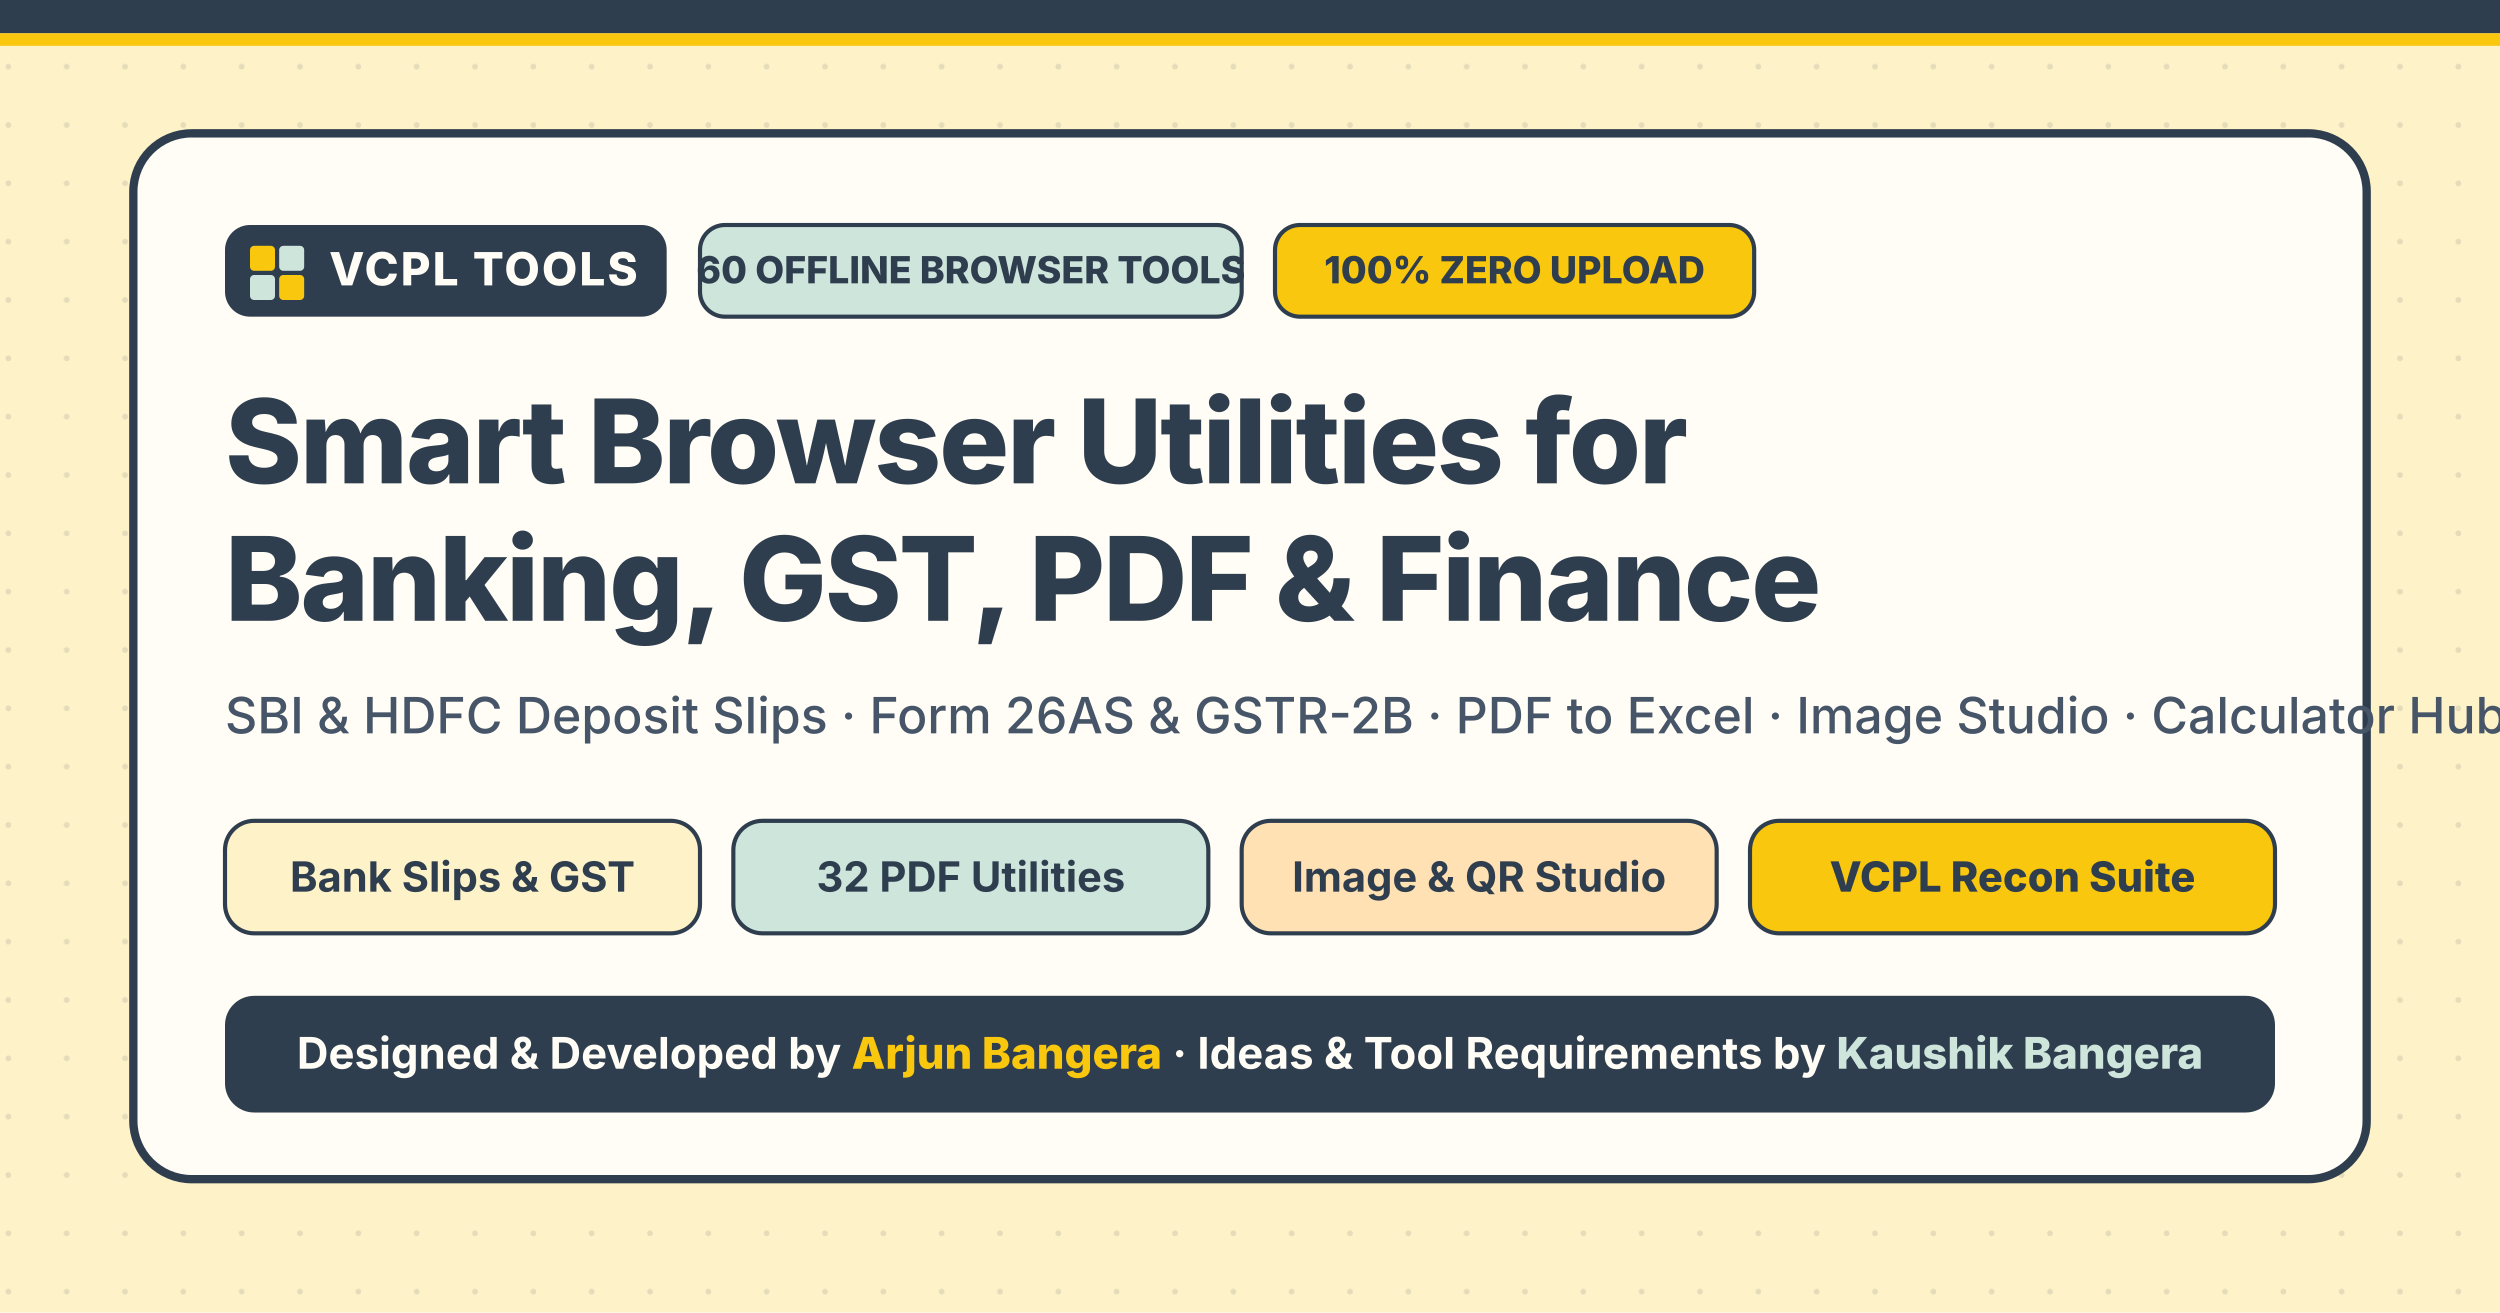
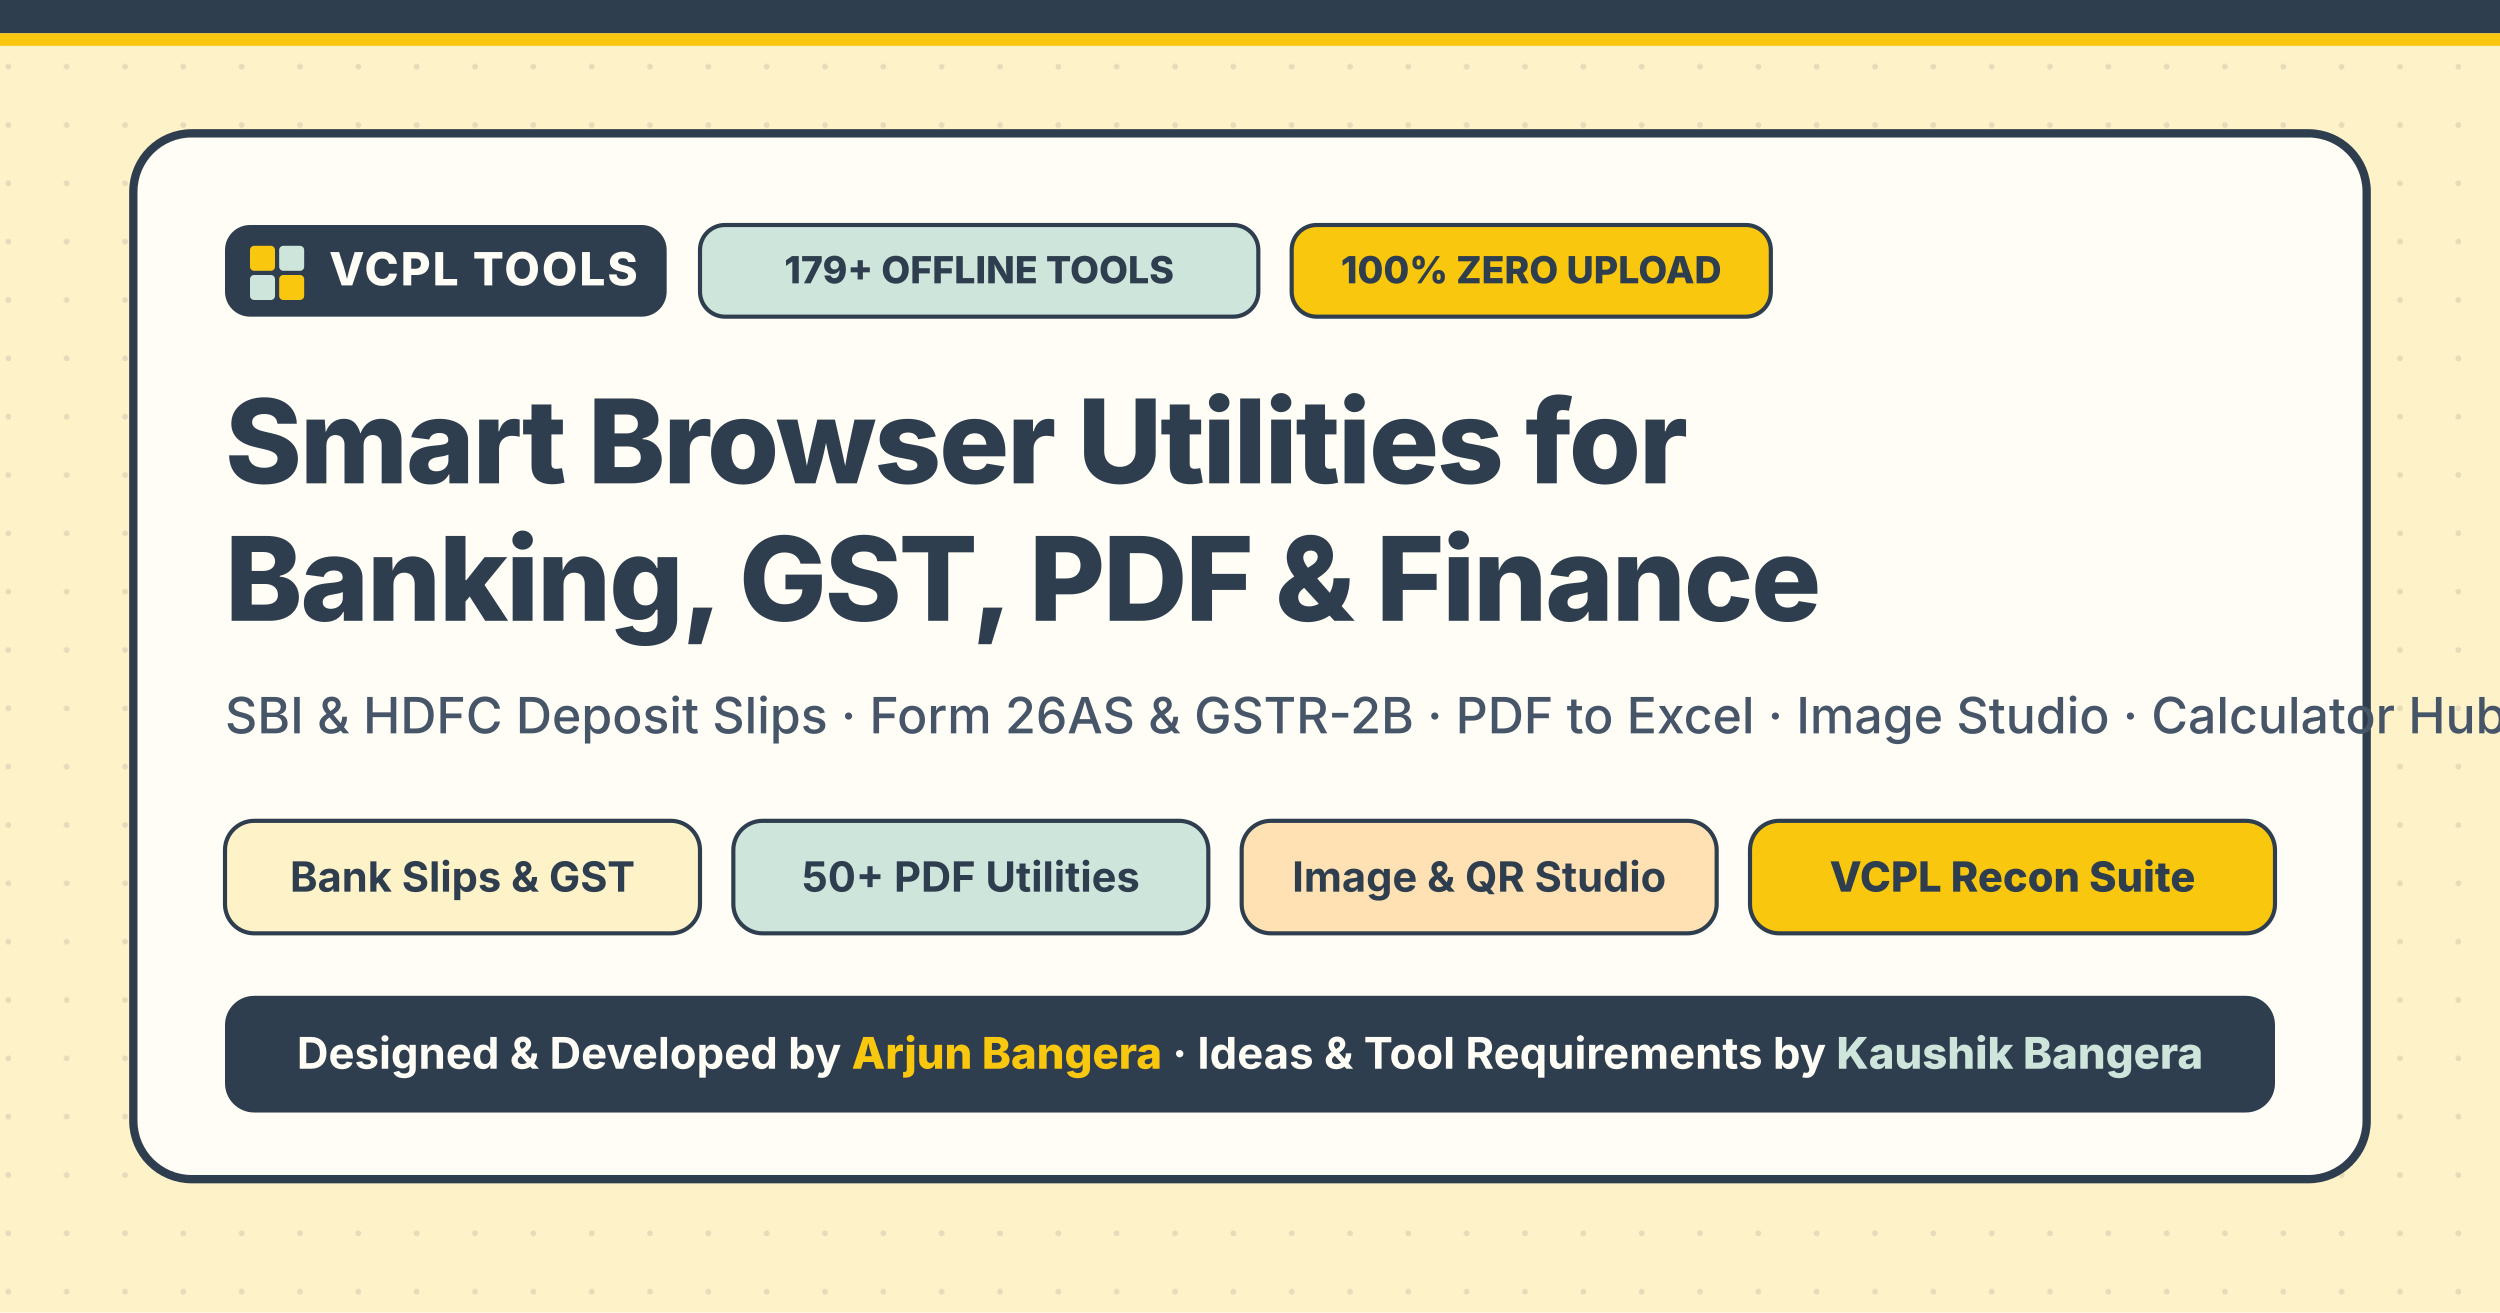
<svg xmlns="http://www.w3.org/2000/svg" viewBox="0 0 1200 630" width="1200" height="630">
  <defs>
    <pattern id="bg-dots" width="28" height="28" patternUnits="userSpaceOnUse">
      <circle cx="4" cy="4" r="1.4" fill="#2F3E4E" fill-opacity="0.12" />
    </pattern>
  </defs>
  <rect width="1200" height="630" fill="#FEF2C8" />
  <rect width="1200" height="630" fill="url(#bg-dots)" />
  <rect x="0" y="0" width="1200" height="16" fill="#2F3E4E" />
  <rect x="0" y="16" width="1200" height="6" fill="#F9C80E" />
  <rect x="64" y="64" width="1072" height="502" rx="28" fill="#FFFDF5" stroke="#2F3E4E" stroke-width="4" />
  <rect x="72" y="72" width="1072" height="502" rx="28" fill="none" />
  <rect x="108" y="108" width="212" height="44" rx="12" fill="#2F3E4E" />
  <rect x="120" y="118" width="12" height="12" rx="2" fill="#F9C80E" />
  <rect x="134" y="118" width="12" height="12" rx="2" fill="#CEE5DC" />
  <rect x="120" y="132" width="12" height="12" rx="2" fill="#CEE5DC" />
  <rect x="134" y="132" width="12" height="12" rx="2" fill="#F9C80E" />
  <text x="158" y="137" fill="#FFFDF5" font-family="system-ui, -apple-system, sans-serif" font-weight="800" font-size="22" letter-spacing="1">VCPL TOOLS</text>
-   <rect x="336" y="108" width="260" height="44" rx="12" fill="#CEE5DC" stroke="#2F3E4E" stroke-width="2" />
-   <text x="466" y="136" text-anchor="middle" fill="#2F3E4E" font-family="system-ui, -apple-system, sans-serif" font-weight="800" font-size="18">60 OFFLINE BROWSER TOOLS</text>
-   <rect x="612" y="108" width="230" height="44" rx="12" fill="#F9C80E" stroke="#2F3E4E" stroke-width="2" />
-   <text x="727" y="136" text-anchor="middle" fill="#2F3E4E" font-family="system-ui, -apple-system, sans-serif" font-weight="800" font-size="18">100% ZERO UPLOAD</text>
+   <rect x="336" y="108" width="268" height="44" rx="12" fill="#CEE5DC" stroke="#2F3E4E" stroke-width="2" />
+   <text x="470" y="136" text-anchor="middle" fill="#2F3E4E" font-family="system-ui, -apple-system, sans-serif" font-weight="800" font-size="18">179+ OFFLINE TOOLS</text>
+   <rect x="620" y="108" width="230" height="44" rx="12" fill="#F9C80E" stroke="#2F3E4E" stroke-width="2" />
+   <text x="735" y="136" text-anchor="middle" fill="#2F3E4E" font-family="system-ui, -apple-system, sans-serif" font-weight="800" font-size="18">100% ZERO UPLOAD</text>
  <text x="108" y="232" fill="#2F3E4E" font-family="system-ui, -apple-system, sans-serif" font-weight="800" font-size="56" letter-spacing="-1">Smart Browser Utilities for</text>
  <text x="108" y="298" fill="#2F3E4E" font-family="system-ui, -apple-system, sans-serif" font-weight="800" font-size="56" letter-spacing="-1">Banking, GST, PDF &amp; Finance</text>
  <text x="108" y="352" fill="#475569" font-family="system-ui, -apple-system, sans-serif" font-weight="500" font-size="24">SBI &amp; HDFC Deposit Slips · Form 26AS &amp; GSTR-2B · PDF to Excel · Image Studio · Calculator Hub</text>
  <rect x="108" y="394" width="228" height="54" rx="14" fill="#FEF2C8" stroke="#2F3E4E" stroke-width="2" />
  <text x="222" y="428" text-anchor="middle" fill="#2F3E4E" font-family="system-ui, -apple-system, sans-serif" font-weight="700" font-size="20">Bank Slips &amp; GST</text>
  <rect x="352" y="394" width="228" height="54" rx="14" fill="#CEE5DC" stroke="#2F3E4E" stroke-width="2" />
-   <text x="466" y="428" text-anchor="middle" fill="#2F3E4E" font-family="system-ui, -apple-system, sans-serif" font-weight="700" font-size="20">32 PDF Utilities</text>
+   <text x="466" y="428" text-anchor="middle" fill="#2F3E4E" font-family="system-ui, -apple-system, sans-serif" font-weight="700" font-size="20">50+ PDF Utilities</text>
  <rect x="596" y="394" width="228" height="54" rx="14" fill="#FFE1B3" stroke="#2F3E4E" stroke-width="2" />
  <text x="710" y="428" text-anchor="middle" fill="#2F3E4E" font-family="system-ui, -apple-system, sans-serif" font-weight="700" font-size="20">Image &amp; QR Studio</text>
  <rect x="840" y="394" width="252" height="54" rx="14" fill="#F9C80E" stroke="#2F3E4E" stroke-width="2" />
  <text x="966" y="428" text-anchor="middle" fill="#2F3E4E" font-family="system-ui, -apple-system, sans-serif" font-weight="800" font-size="20">VCPL Recon Suite</text>
  <rect x="108" y="478" width="984" height="56" rx="14" fill="#2F3E4E" />
  <text x="600" y="513" text-anchor="middle" fill="#FFFDF5" font-family="system-ui, -apple-system, sans-serif" font-weight="700" font-size="21">
    Designed &amp; Developed by <tspan fill="#F9C80E" font-weight="800">Arjun Bangera</tspan>  ·  Ideas &amp; Tool Requirements by <tspan fill="#CEE5DC" font-weight="800">Kaushik Bangera</tspan>
  </text>
</svg>
